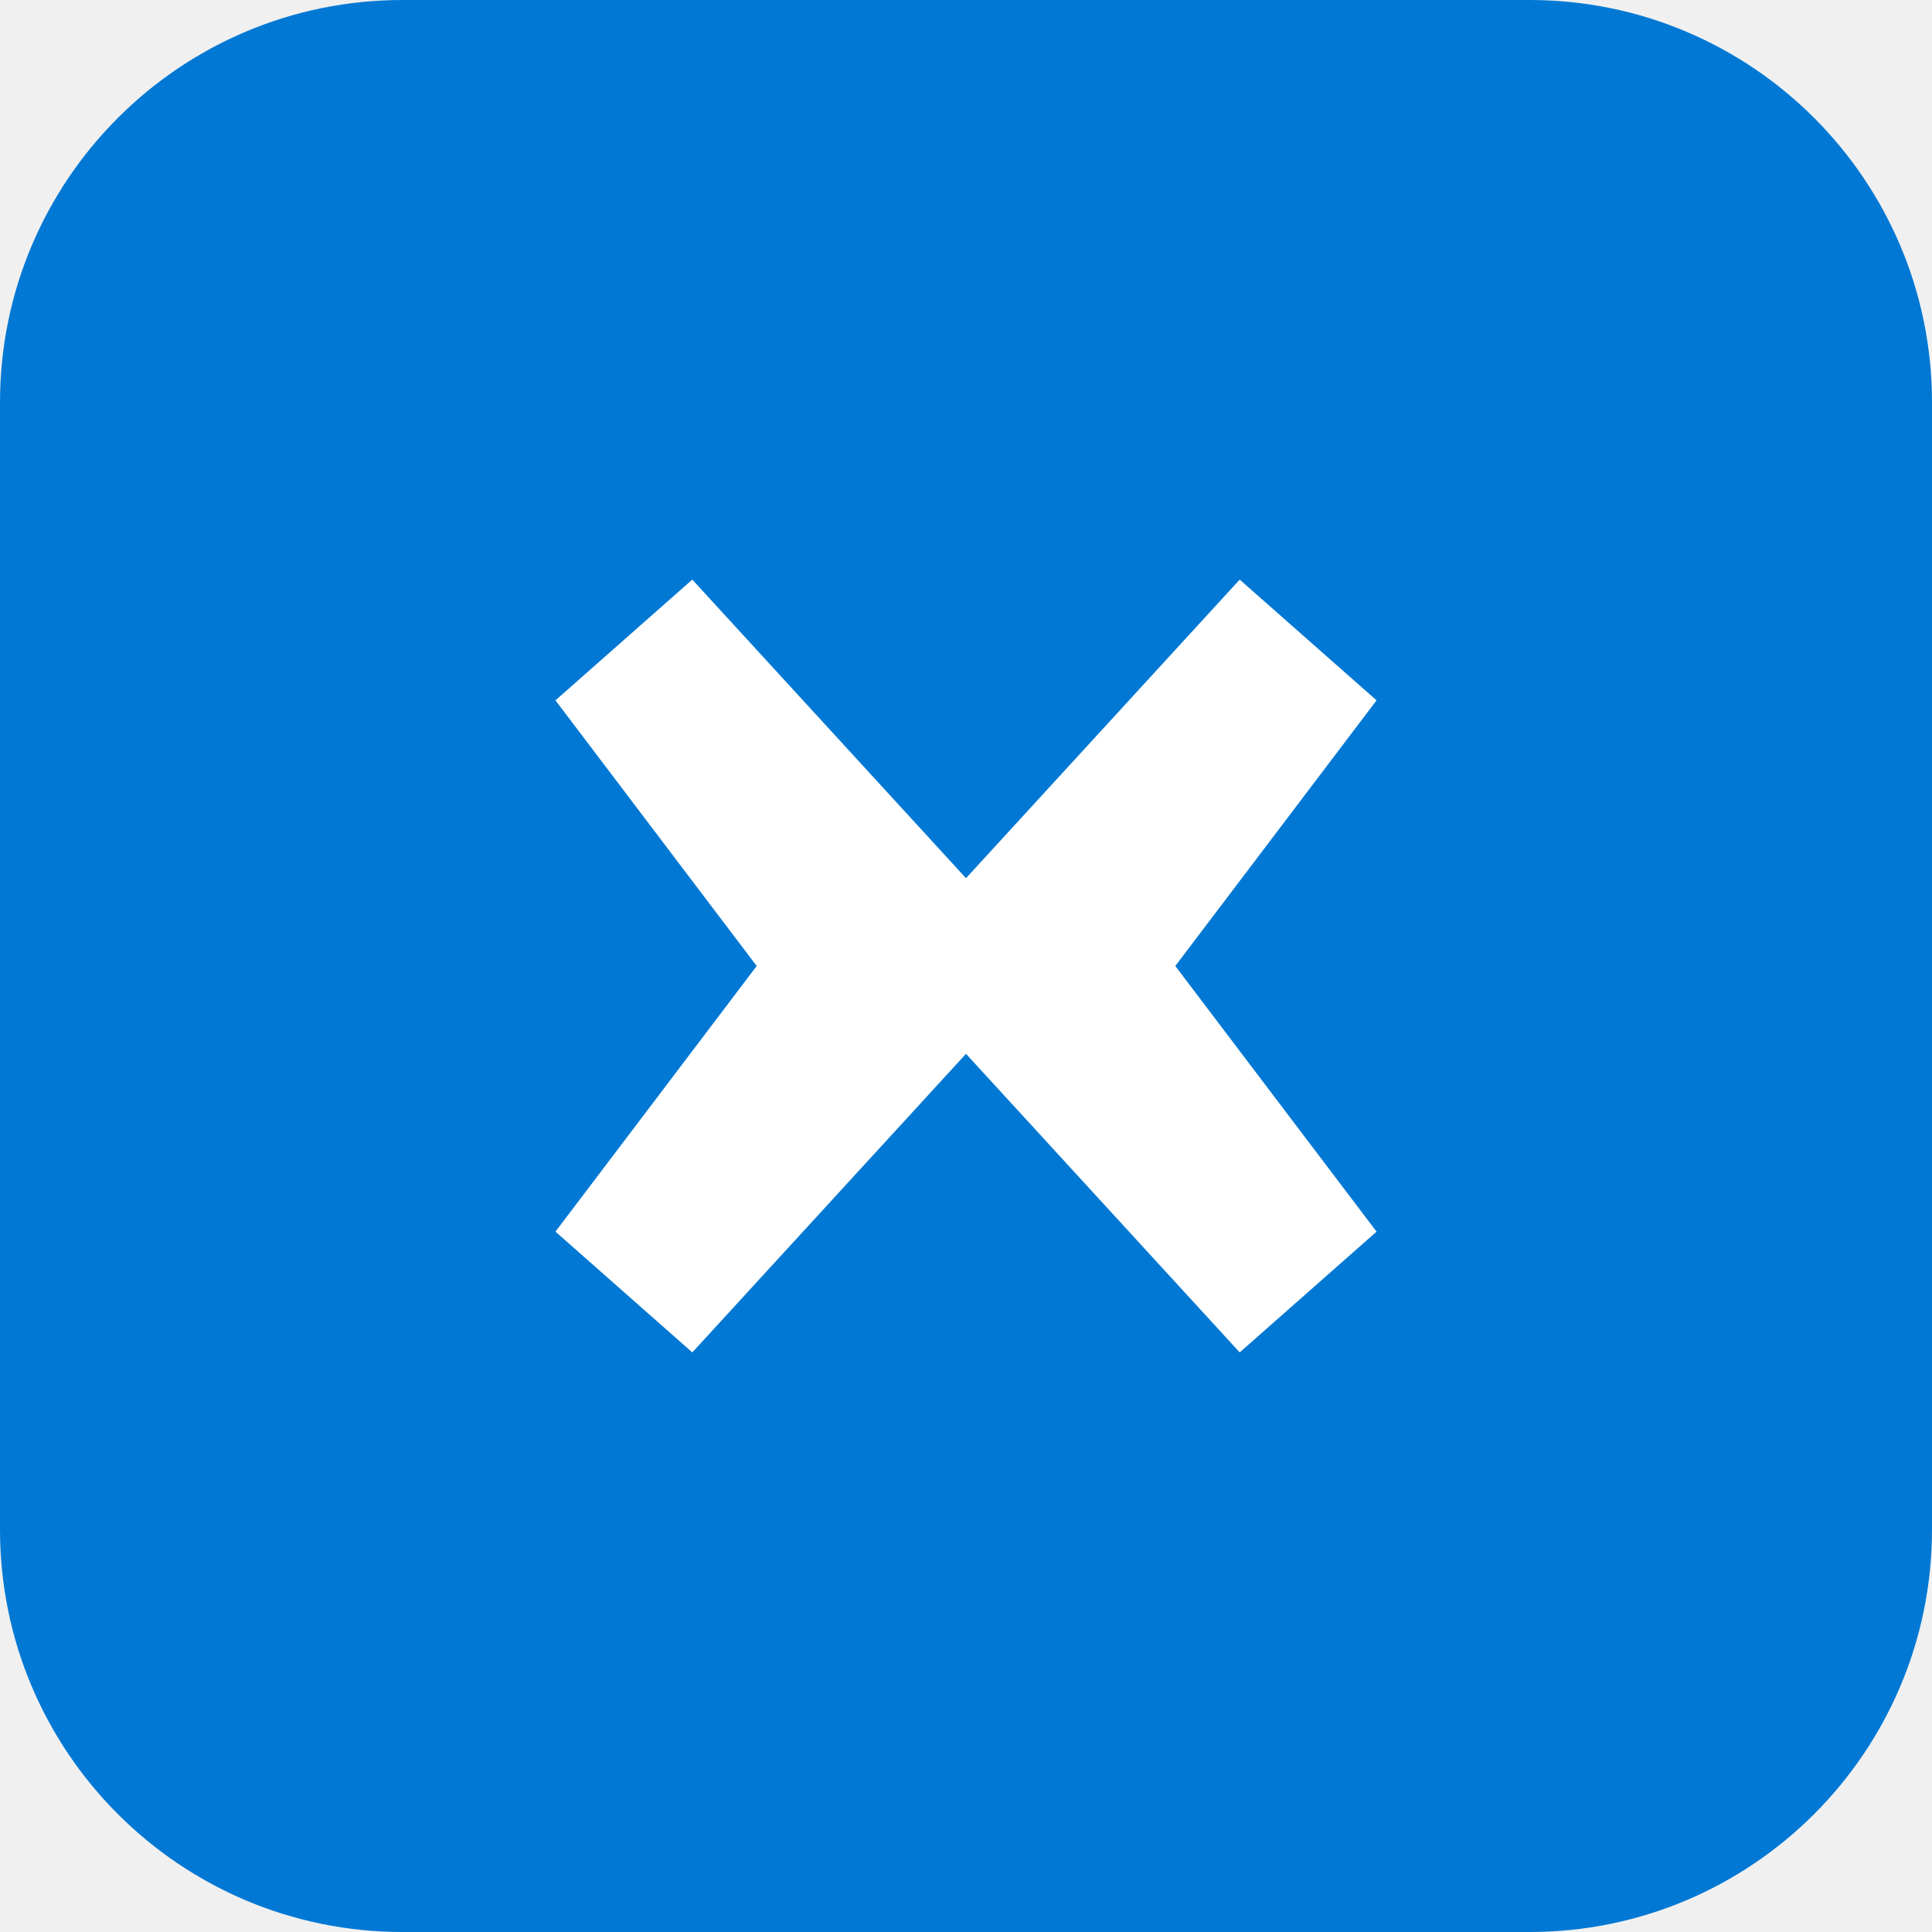
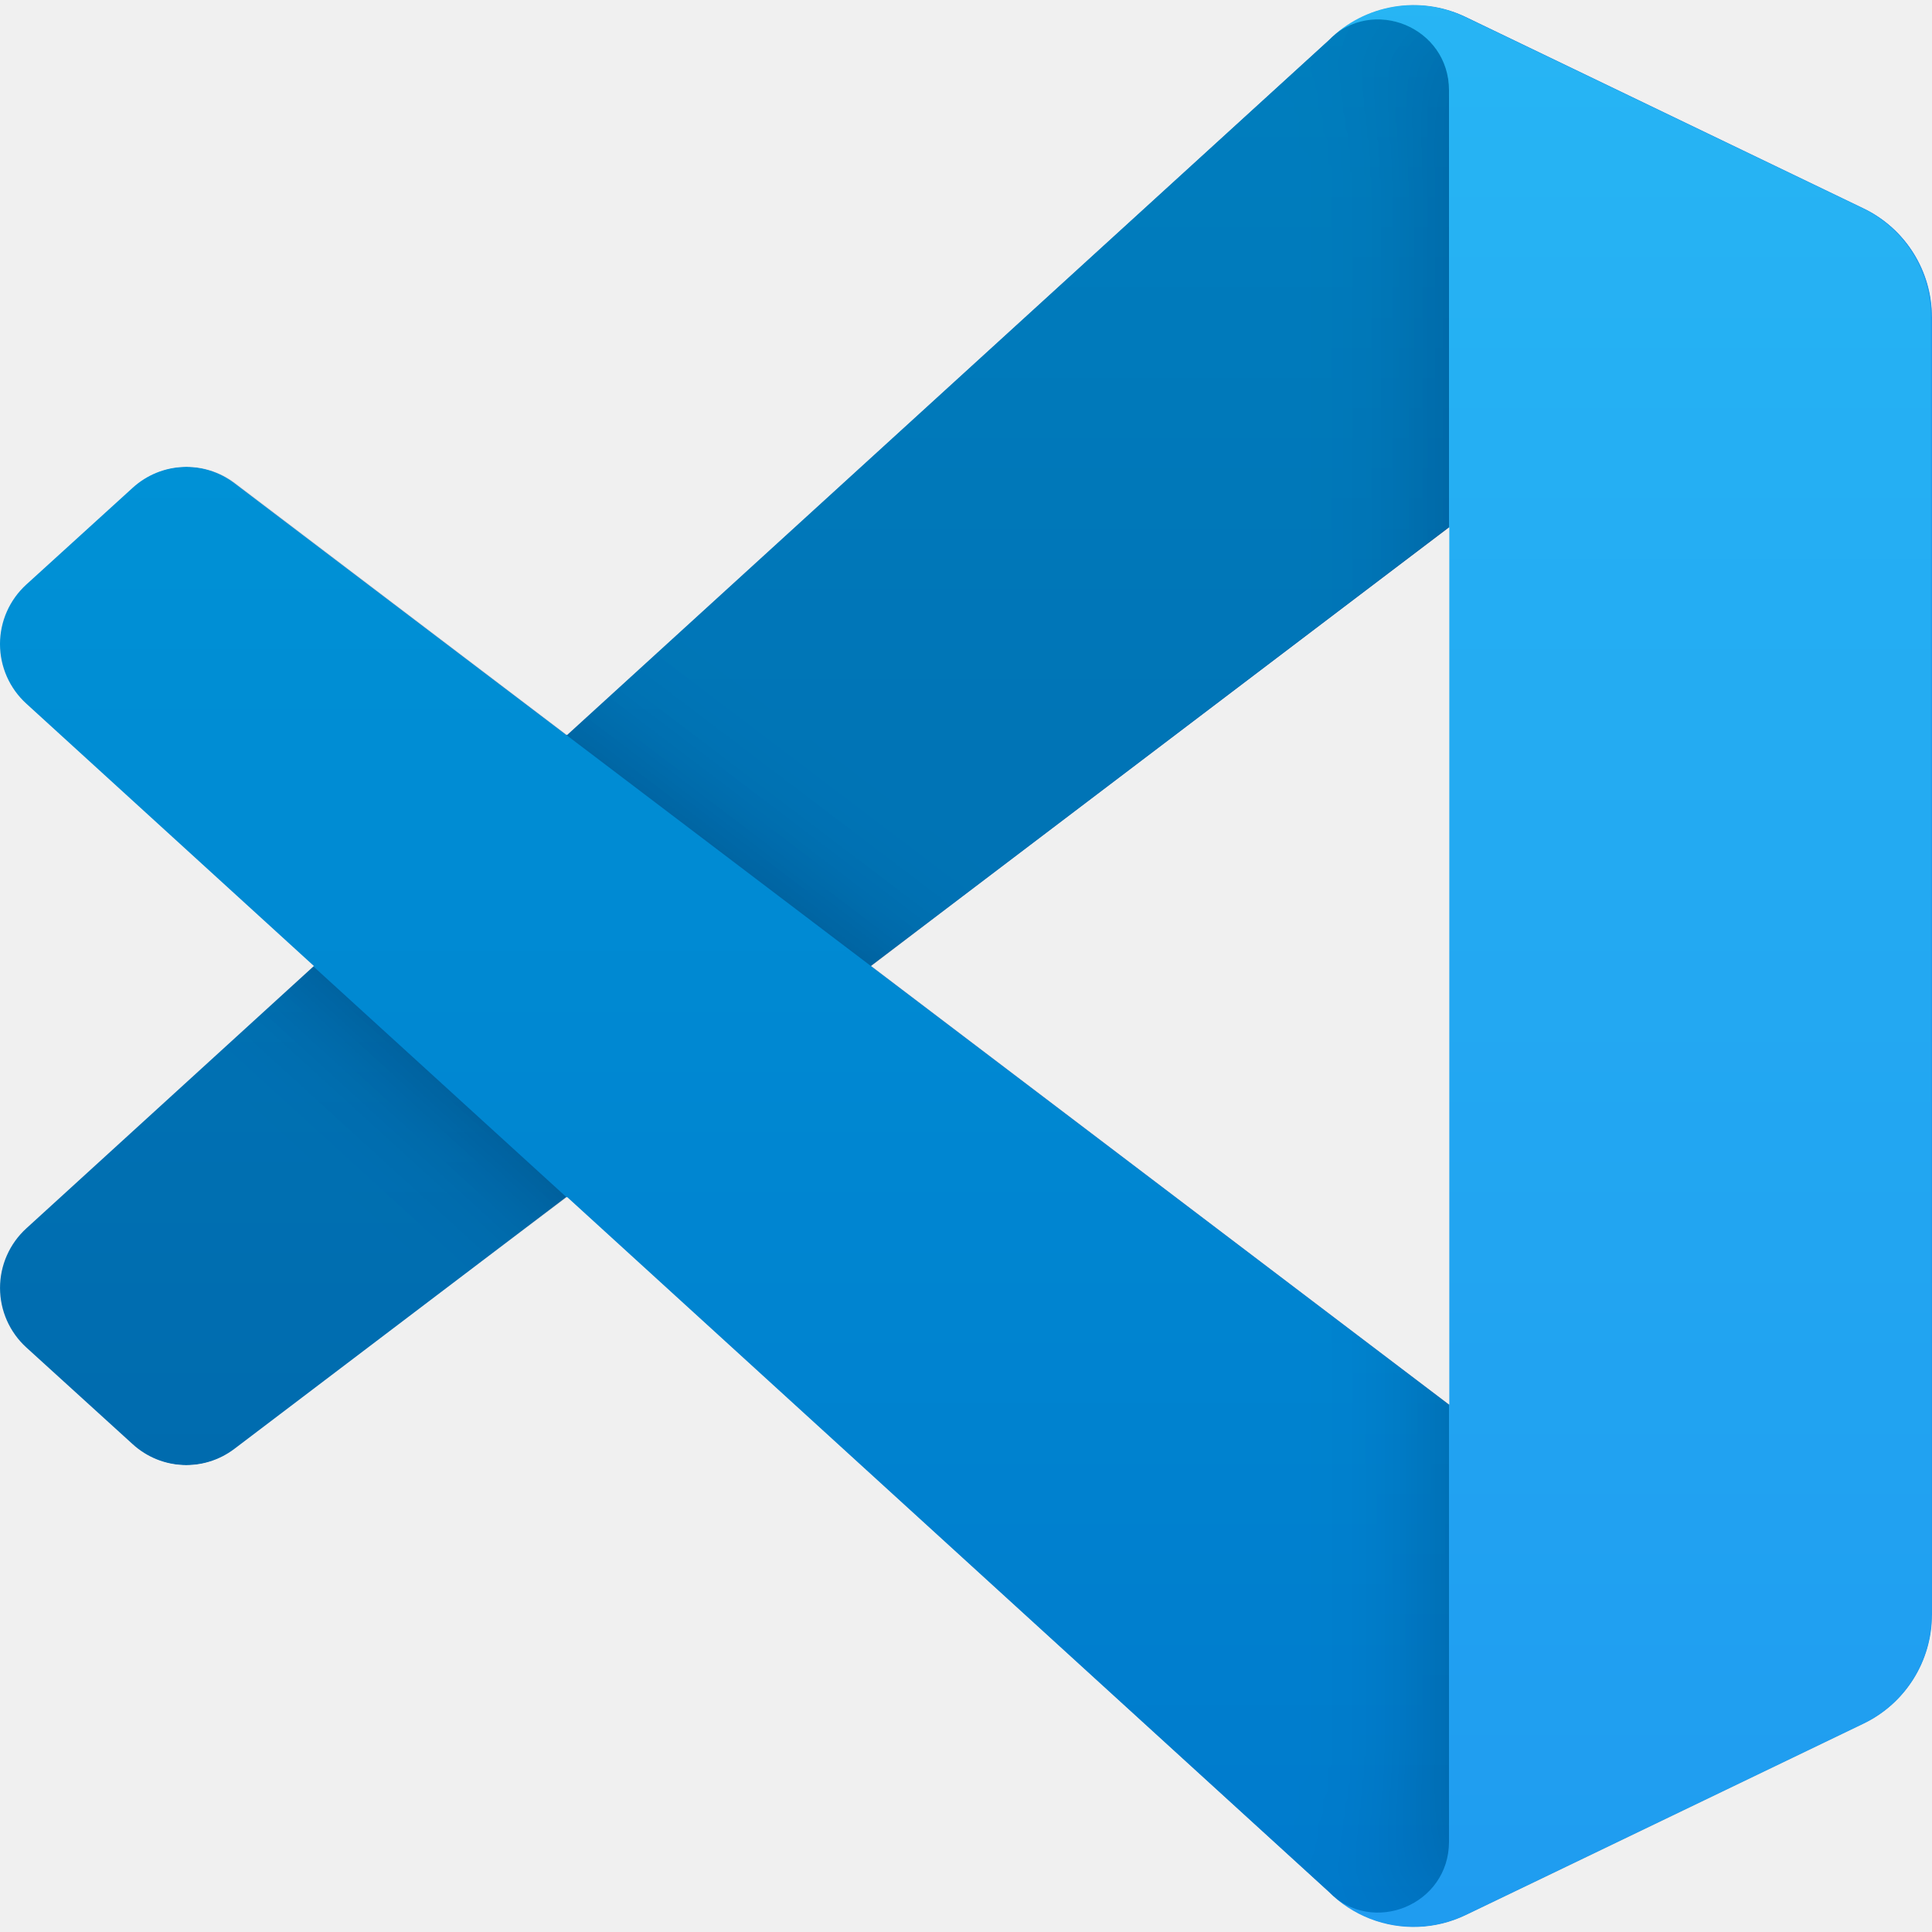
- <svg xmlns="http://www.w3.org/2000/svg" viewBox="0 0 24 24" role="img" aria-label="Visual Studio Code">
-   <rect width="24" height="24" rx="5" fill="#0078D4" />
-   <path d="M8.6 7.2 6.9 8.7 9.4 12l-2.5 3.3 1.7 1.5L13 12 8.6 7.2zm6.8 9.6 1.7-1.5L14.6 12l2.5-3.3-1.7-1.5L11 12l4.4 4.8z" fill="#fff" />
+ <svg xmlns="http://www.w3.org/2000/svg" viewBox="0 0 128 128">
+   <mask id="a" width="128" height="128" x="0" y="0" maskUnits="userSpaceOnUse" style="mask-type:alpha">
+     <path fill="#fff" fill-rule="evenodd" d="M90.767 127.126a7.968 7.968 0 0 0 6.35-.244l26.353-12.681a8 8 0 0 0 4.53-7.209V21.009a8 8 0 0 0-4.53-7.21L97.117 1.12a7.97 7.97 0 0 0-9.093 1.548l-50.45 46.026L15.6 32.013a5.328 5.328 0 0 0-6.807.302l-7.048 6.411a5.335 5.335 0 0 0-.006 7.888L20.796 64 1.74 81.387a5.336 5.336 0 0 0 .006 7.887l7.048 6.411a5.327 5.327 0 0 0 6.807.303l21.974-16.68 50.45 46.025a7.96 7.96 0 0 0 2.743 1.793Zm5.252-92.183L57.74 64l38.28 29.058V34.943Z" clip-rule="evenodd" />
+   </mask>
+   <g mask="url(#a)">
+     <path fill="#0065A9" d="M123.471 13.82 97.097 1.12A7.973 7.973 0 0 0 88 2.668L1.662 81.387a5.333 5.333 0 0 0 .006 7.887l7.052 6.411a5.333 5.333 0 0 0 6.811.303l103.971-78.875c3.488-2.646 8.498-.158 8.498 4.22v-.306a8.001 8.001 0 0 0-4.529-7.208Z" />
+     <g filter="url(#b)">
+       <path fill="#007ACC" d="m123.471 114.181-26.374 12.698A7.973 7.973 0 0 1 88 125.333L1.662 46.613a5.333 5.333 0 0 1 .006-7.887l7.052-6.411a5.333 5.333 0 0 1 6.811-.303l103.971 78.874c3.488 2.647 8.498.159 8.498-4.219v.306a8.001 8.001 0 0 1-4.529 7.208Z" />
+     </g>
+     <g filter="url(#c)">
+       <path fill="#1F9CF0" d="M97.098 126.882A7.977 7.977 0 0 1 88 125.333c2.952 2.952 8 .861 8-3.314V5.98c0-4.175-5.048-6.266-8-3.313a7.977 7.977 0 0 1 9.098-1.549L123.467 13.8A8 8 0 0 1 128 21.01v85.982a8 8 0 0 1-4.533 7.21l-26.369 12.681Z" />
+     </g>
+     <path fill="url(#d)" fill-rule="evenodd" d="M90.69 127.126a7.968 7.968 0 0 0 6.349-.244l26.353-12.681a8 8 0 0 0 4.53-7.21V21.009a8 8 0 0 0-4.53-7.21L97.039 1.12a7.97 7.97 0 0 0-9.093 1.548l-50.45 46.026-21.974-16.68a5.328 5.328 0 0 0-6.807.302l-7.048 6.411a5.336 5.336 0 0 0-.006 7.888L20.718 64 1.662 81.386a5.335 5.335 0 0 0 .006 7.888l7.048 6.411a5.328 5.328 0 0 0 6.807.303l21.975-16.681 50.45 46.026a7.959 7.959 0 0 0 2.742 1.793Zm5.252-92.184L57.662 64l38.28 29.057V34.943Z" clip-rule="evenodd" opacity="0.25" style="mix-blend-mode:overlay" />
+   </g>
+   <defs>
+     <filter id="b" width="144.744" height="113.408" x="-8.411" y="22.594" color-interpolation-filters="sRGB" filterUnits="userSpaceOnUse">
+       <feFlood flood-opacity="0" result="BackgroundImageFix" />
+       <feColorMatrix in="SourceAlpha" result="hardAlpha" values="0 0 0 0 0 0 0 0 0 0 0 0 0 0 0 0 0 0 127 0" />
+       <feOffset />
+       <feGaussianBlur stdDeviation="4.167" />
+       <feColorMatrix values="0 0 0 0 0 0 0 0 0 0 0 0 0 0 0 0 0 0 0.25 0" />
+       <feBlend in2="BackgroundImageFix" mode="overlay" result="effect1_dropShadow_1_36" />
+       <feBlend in="SourceGraphic" in2="effect1_dropShadow_1_36" result="shape" />
+     </filter>
+     <filter id="c" width="56.667" height="144.007" x="79.667" y="-8.004" color-interpolation-filters="sRGB" filterUnits="userSpaceOnUse">
+       <feFlood flood-opacity="0" result="BackgroundImageFix" />
+       <feColorMatrix in="SourceAlpha" result="hardAlpha" values="0 0 0 0 0 0 0 0 0 0 0 0 0 0 0 0 0 0 127 0" />
+       <feOffset />
+       <feGaussianBlur stdDeviation="4.167" />
+       <feColorMatrix values="0 0 0 0 0 0 0 0 0 0 0 0 0 0 0 0 0 0 0.25 0" />
+       <feBlend in2="BackgroundImageFix" mode="overlay" result="effect1_dropShadow_1_36" />
+       <feBlend in="SourceGraphic" in2="effect1_dropShadow_1_36" result="shape" />
+     </filter>
+     <linearGradient id="d" x1="63.922" x2="63.922" y1="0.33" y2="127.67" gradientUnits="userSpaceOnUse">
+       <stop stop-color="#fff" />
+       <stop offset="1" stop-color="#fff" stop-opacity="0" />
+     </linearGradient>
+   </defs>
</svg>
